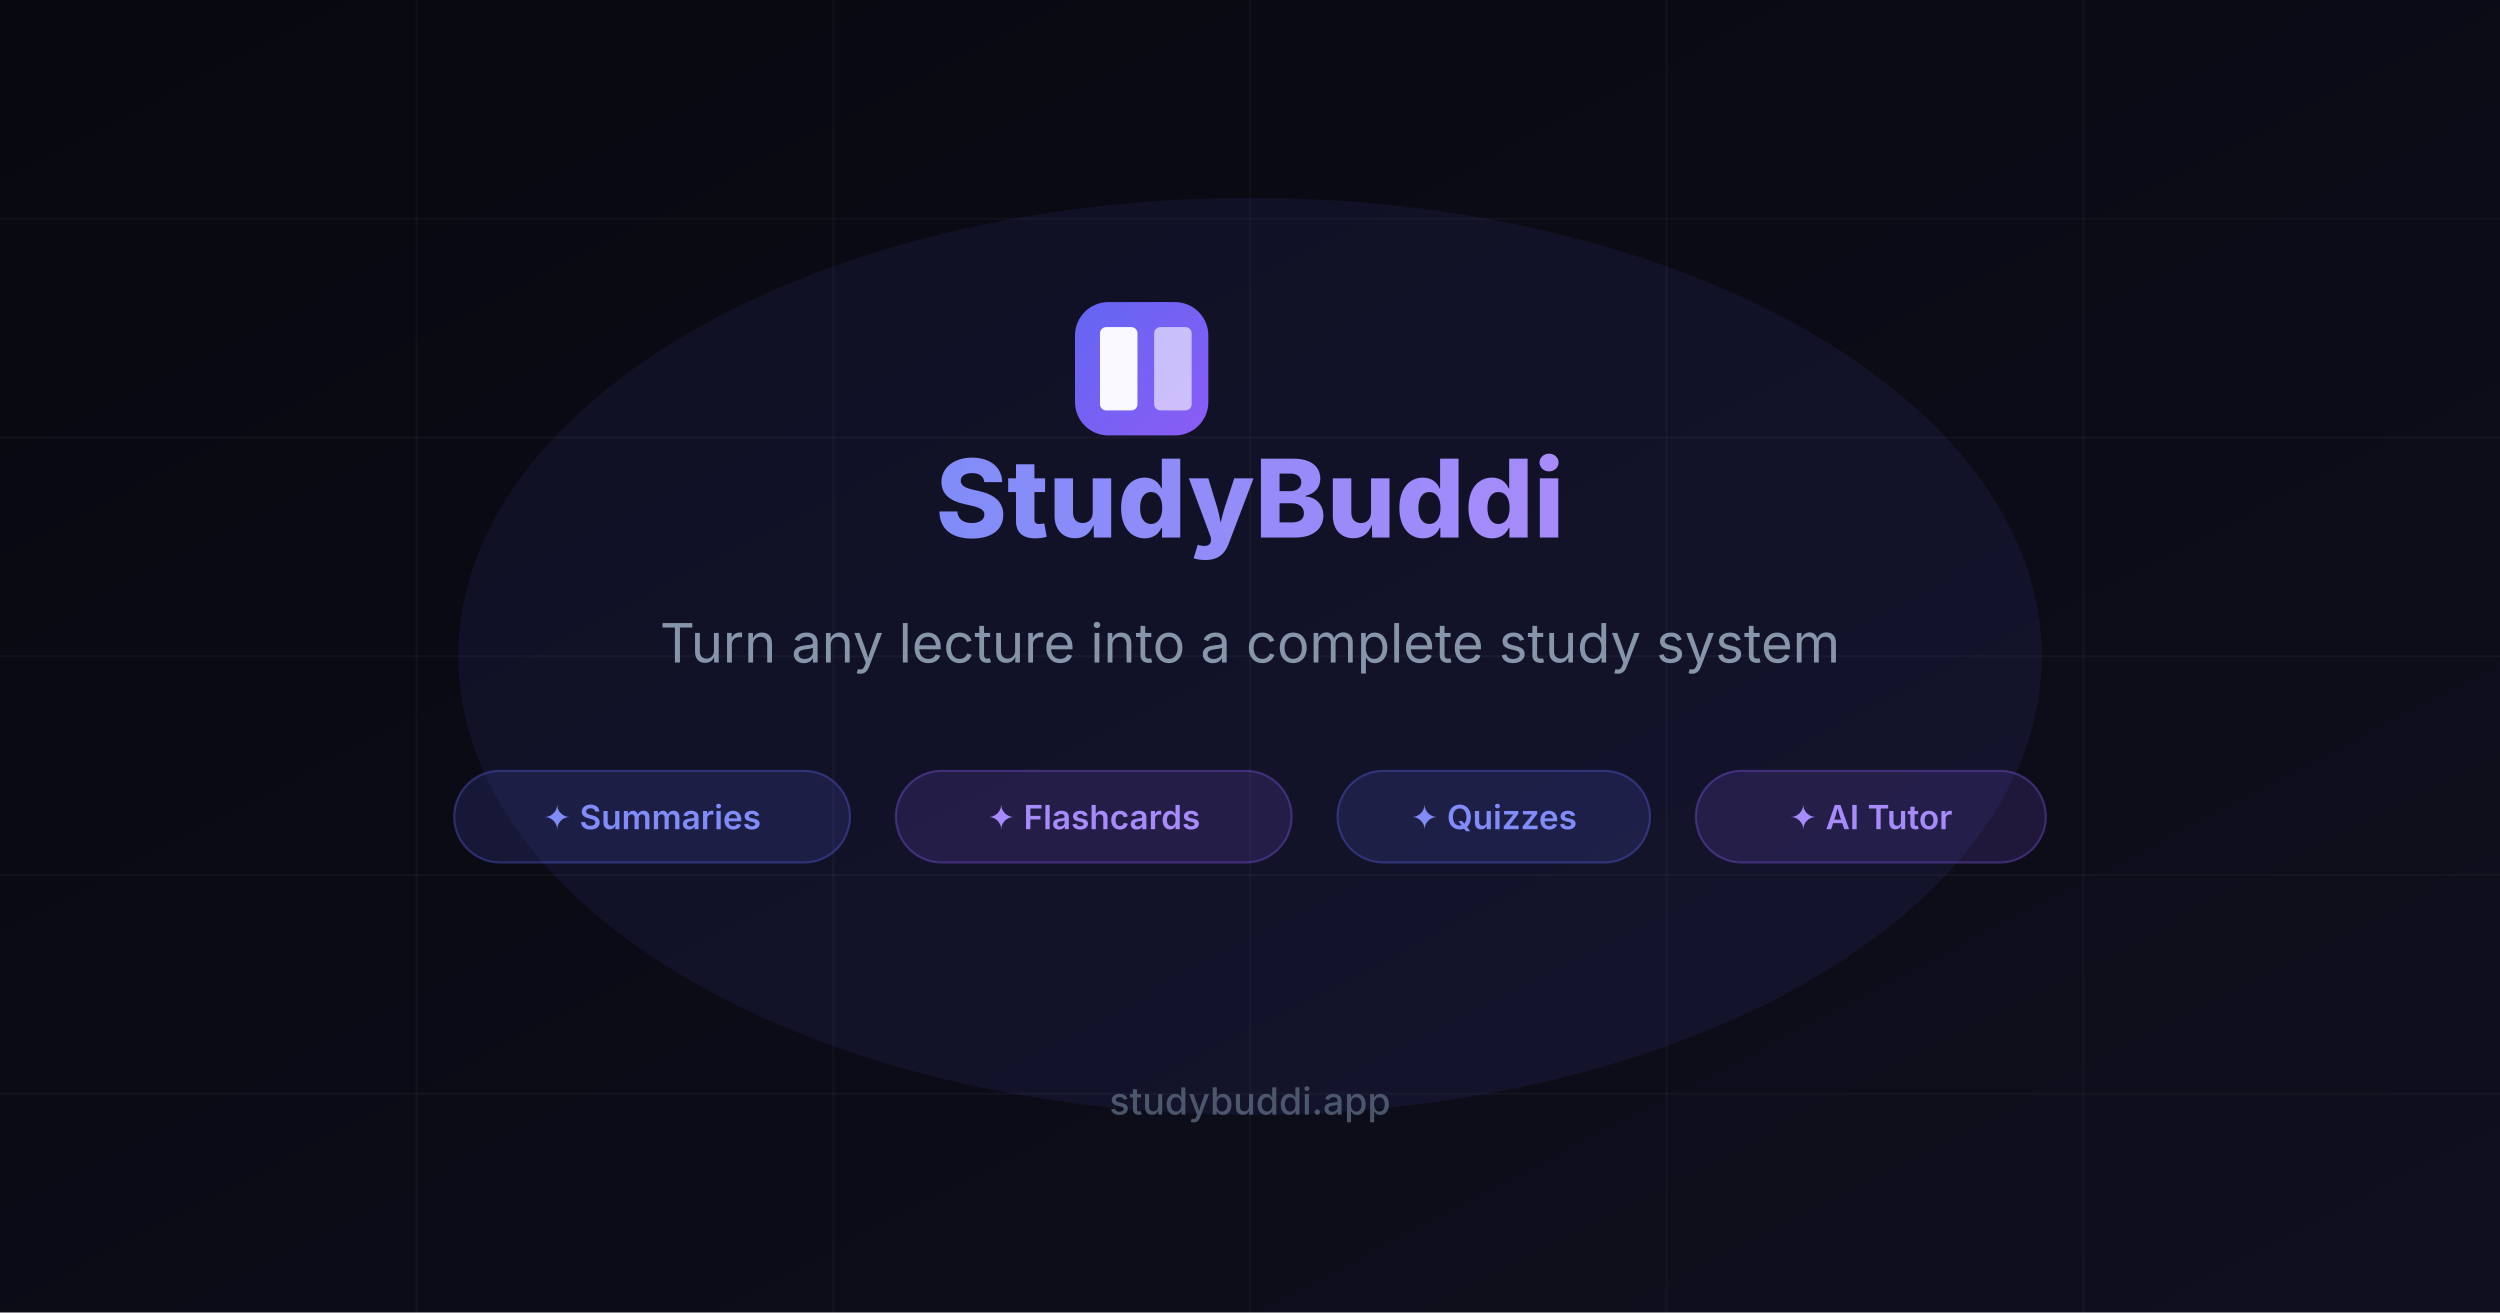
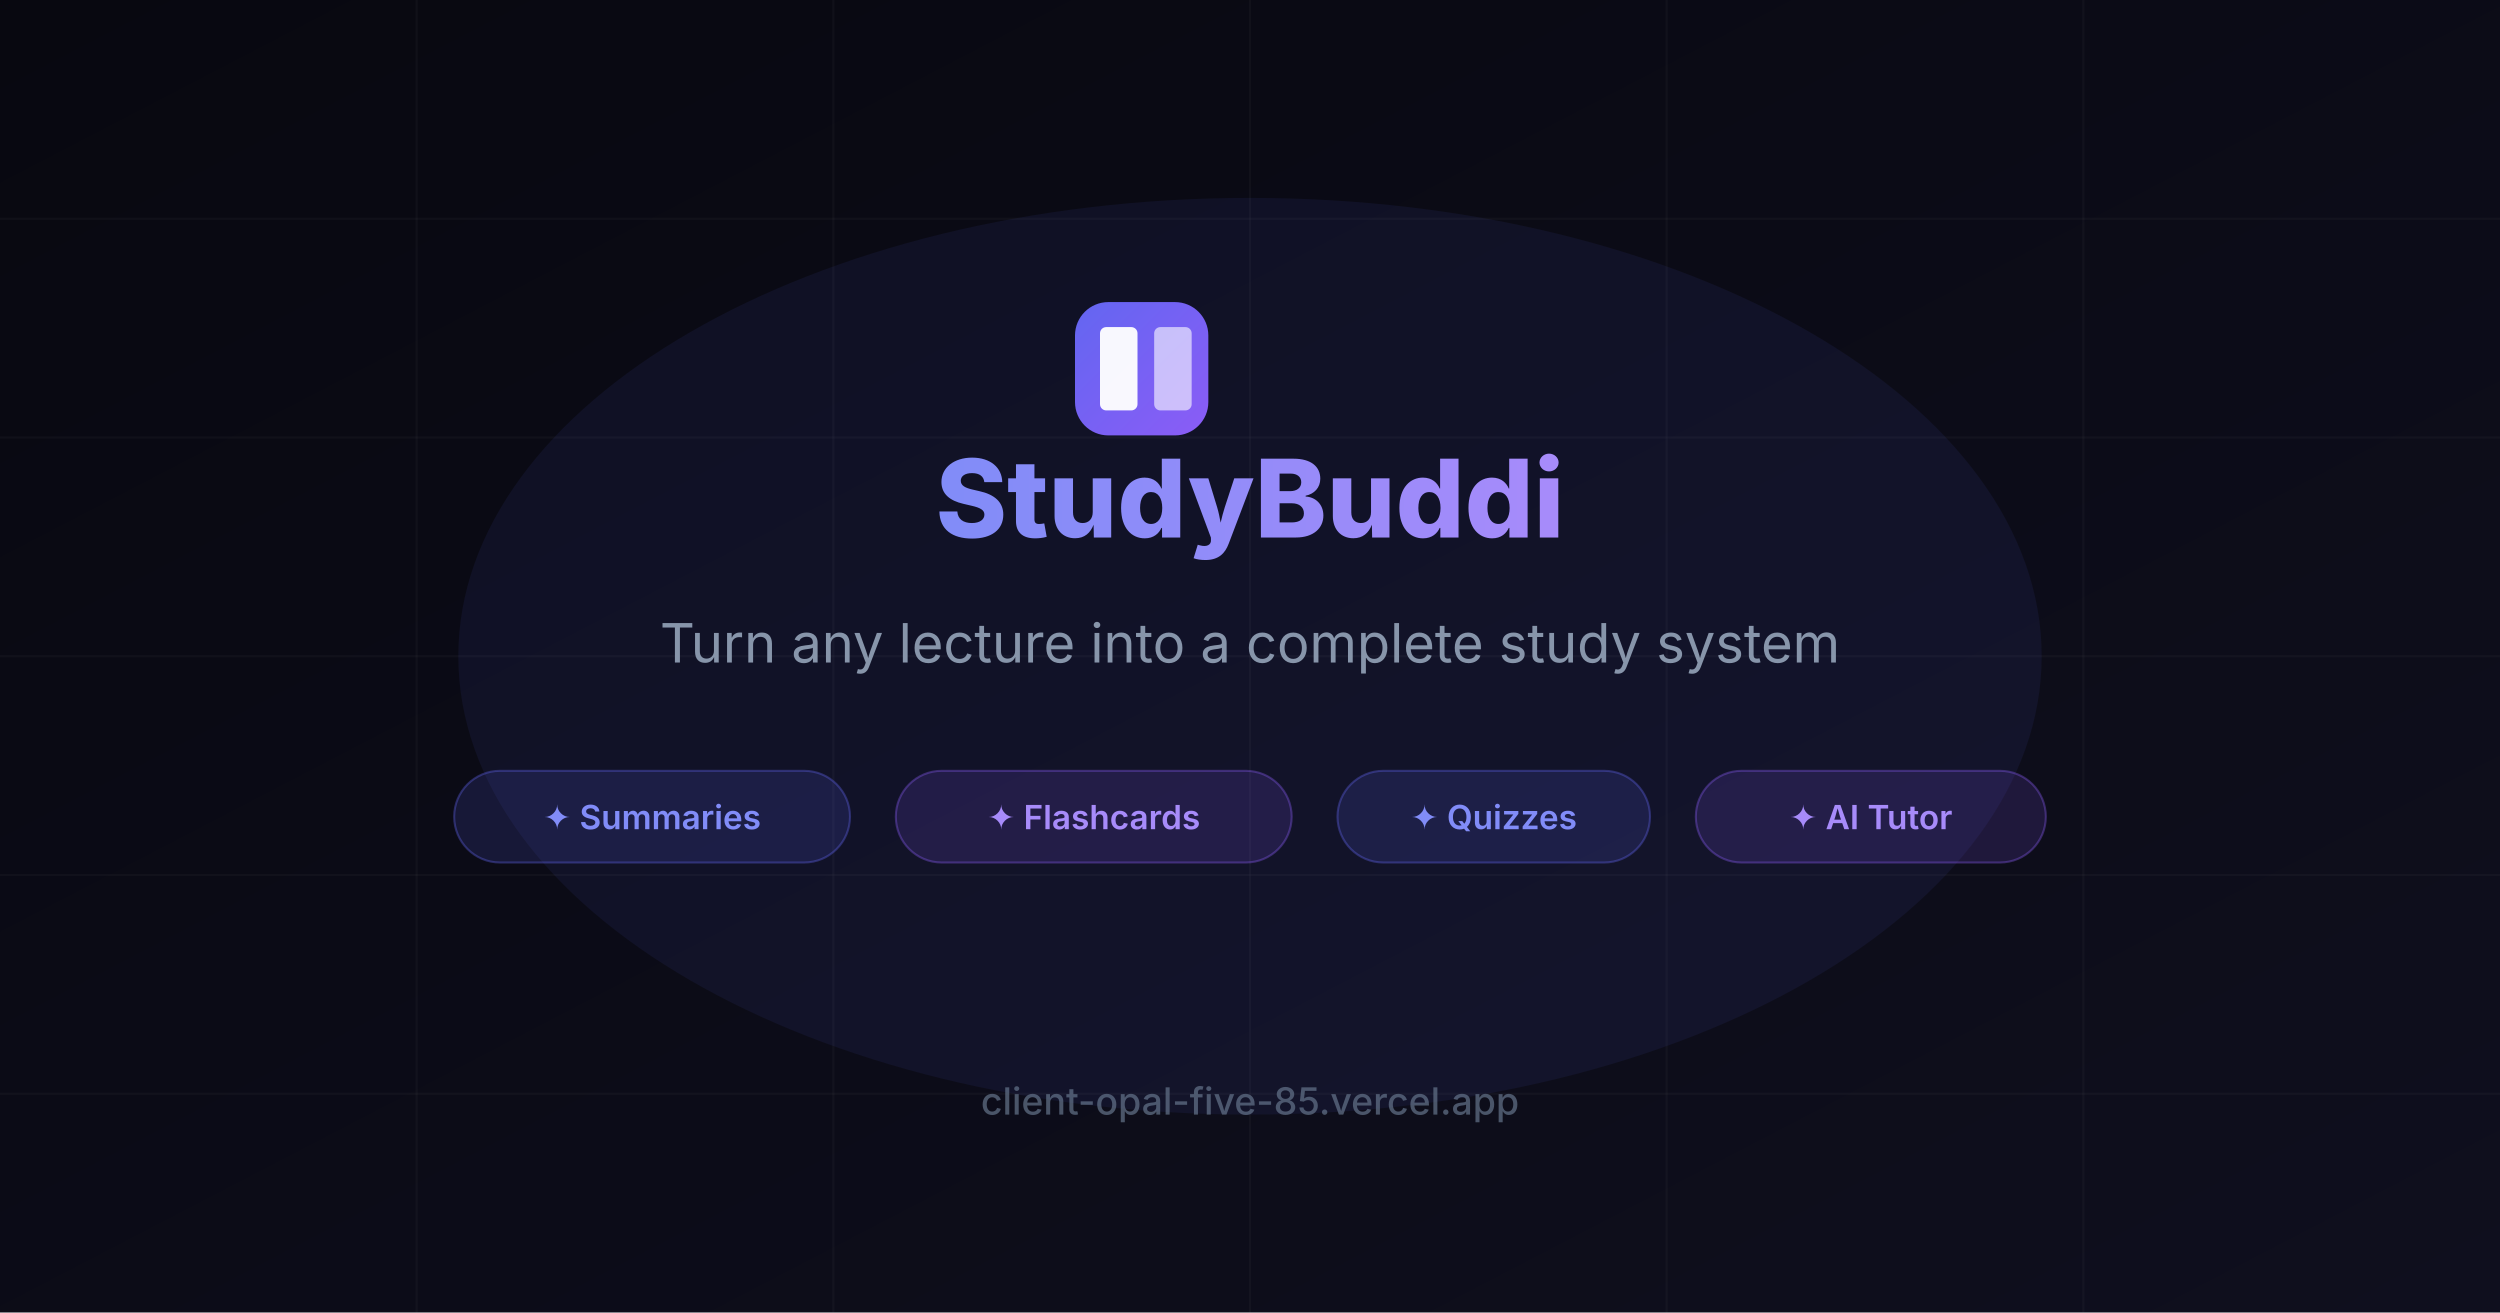
<svg xmlns="http://www.w3.org/2000/svg" width="1200" height="630" viewBox="0 0 1200 630">
  <defs>
    <linearGradient id="bg" x1="0%" y1="0%" x2="100%" y2="100%">
      <stop offset="0%" style="stop-color:#080810" />
      <stop offset="100%" style="stop-color:#0f0f1e" />
    </linearGradient>
    <linearGradient id="purple" x1="0%" y1="0%" x2="100%" y2="100%">
      <stop offset="0%" style="stop-color:#6366f1" />
      <stop offset="100%" style="stop-color:#8b5cf6" />
    </linearGradient>
    <linearGradient id="text-grad" x1="0%" y1="0%" x2="100%" y2="0%">
      <stop offset="0%" style="stop-color:#818cf8" />
      <stop offset="100%" style="stop-color:#a78bfa" />
    </linearGradient>
  </defs>
  <rect width="1200" height="630" fill="url(#bg)" />
  <g stroke="rgba(255,255,255,0.03)" stroke-width="1">
    <line x1="0" y1="105" x2="1200" y2="105" />
    <line x1="0" y1="210" x2="1200" y2="210" />
    <line x1="0" y1="315" x2="1200" y2="315" />
    <line x1="0" y1="420" x2="1200" y2="420" />
    <line x1="0" y1="525" x2="1200" y2="525" />
    <line x1="200" y1="0" x2="200" y2="630" />
    <line x1="400" y1="0" x2="400" y2="630" />
    <line x1="600" y1="0" x2="600" y2="630" />
    <line x1="800" y1="0" x2="800" y2="630" />
    <line x1="1000" y1="0" x2="1000" y2="630" />
  </g>
  <ellipse cx="600" cy="315" rx="380" ry="220" fill="rgba(99,102,241,0.08)" />
  <rect x="516" y="145" width="64" height="64" rx="16" fill="url(#purple)" />
  <rect x="528" y="157" width="18" height="40" rx="3" fill="rgba(255,255,255,0.95)" />
  <rect x="554" y="157" width="18" height="40" rx="3" fill="rgba(255,255,255,0.6)" />
  <text x="600" y="258" font-family="-apple-system,BlinkMacSystemFont,'Segoe UI',sans-serif" font-size="52" font-weight="800" text-anchor="middle" fill="url(#text-grad)">StudyBuddi</text>
  <text x="600" y="318" font-family="-apple-system,BlinkMacSystemFont,'Segoe UI',sans-serif" font-size="26" font-weight="400" text-anchor="middle" fill="rgba(148,163,184,0.9)">Turn any lecture into a complete study system</text>
  <g>
    <rect x="218" y="370" width="190" height="44" rx="22" fill="rgba(99,102,241,0.15)" stroke="rgba(99,102,241,0.35)" stroke-width="1" />
    <text x="313" y="398" font-family="-apple-system,BlinkMacSystemFont,'Segoe UI',sans-serif" font-size="16" font-weight="600" text-anchor="middle" fill="#818cf8">✦ Summaries</text>
    <rect x="430" y="370" width="190" height="44" rx="22" fill="rgba(139,92,246,0.15)" stroke="rgba(139,92,246,0.35)" stroke-width="1" />
    <text x="525" y="398" font-family="-apple-system,BlinkMacSystemFont,'Segoe UI',sans-serif" font-size="16" font-weight="600" text-anchor="middle" fill="#a78bfa">✦ Flashcards</text>
    <rect x="642" y="370" width="150" height="44" rx="22" fill="rgba(99,102,241,0.15)" stroke="rgba(99,102,241,0.35)" stroke-width="1" />
    <text x="717" y="398" font-family="-apple-system,BlinkMacSystemFont,'Segoe UI',sans-serif" font-size="16" font-weight="600" text-anchor="middle" fill="#818cf8">✦ Quizzes</text>
    <rect x="814" y="370" width="168" height="44" rx="22" fill="rgba(139,92,246,0.15)" stroke="rgba(139,92,246,0.35)" stroke-width="1" />
    <text x="898" y="398" font-family="-apple-system,BlinkMacSystemFont,'Segoe UI',sans-serif" font-size="16" font-weight="600" text-anchor="middle" fill="#a78bfa">✦ AI Tutor</text>
  </g>
-   <text x="600" y="535" font-family="-apple-system,BlinkMacSystemFont,'Segoe UI',sans-serif" font-size="18" font-weight="500" text-anchor="middle" fill="rgba(100,116,139,0.7)">studybuddi.app</text>
+   <text x="600" y="535" font-family="-apple-system,BlinkMacSystemFont,'Segoe UI',sans-serif" font-size="18" font-weight="500" text-anchor="middle" fill="rgba(100,116,139,0.7)">client-opal-five-85.vercel.app</text>
</svg>
